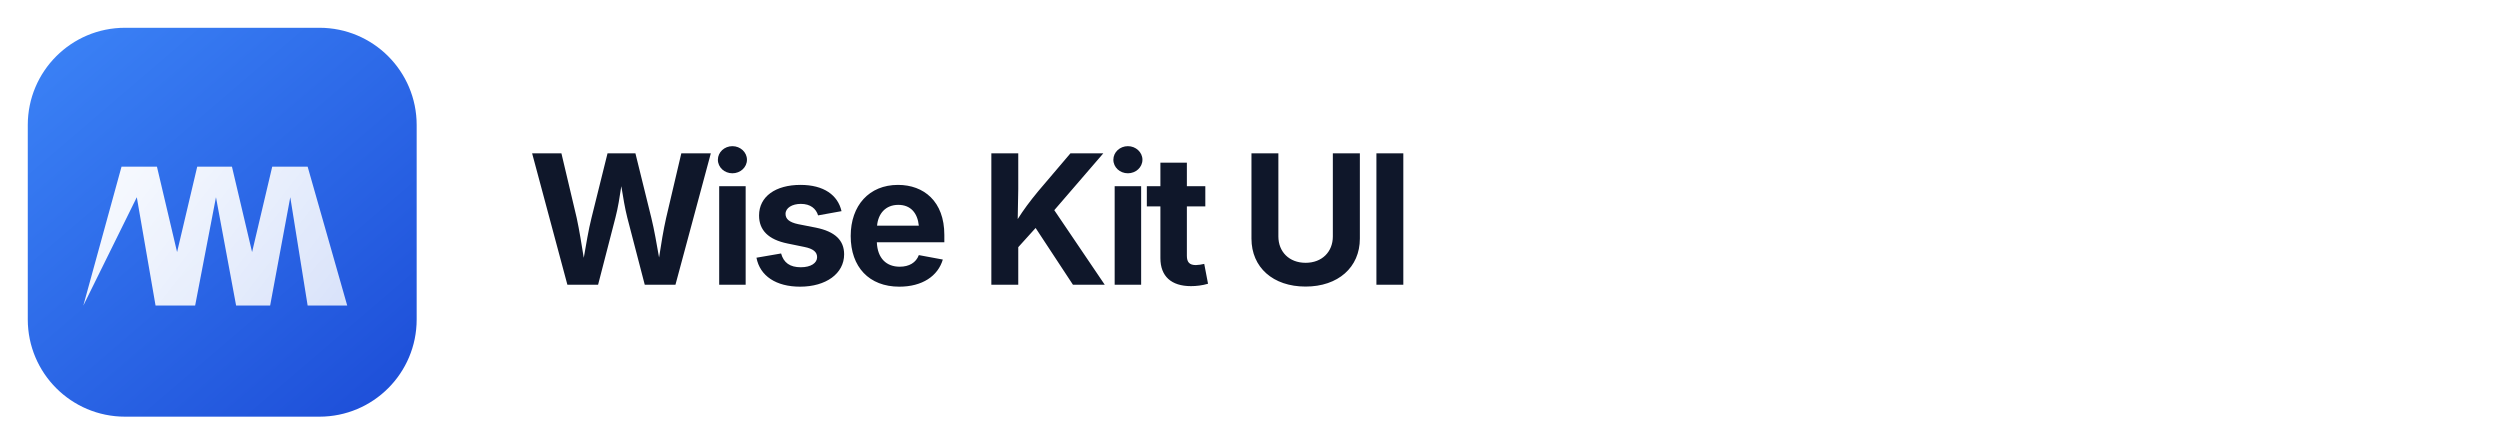
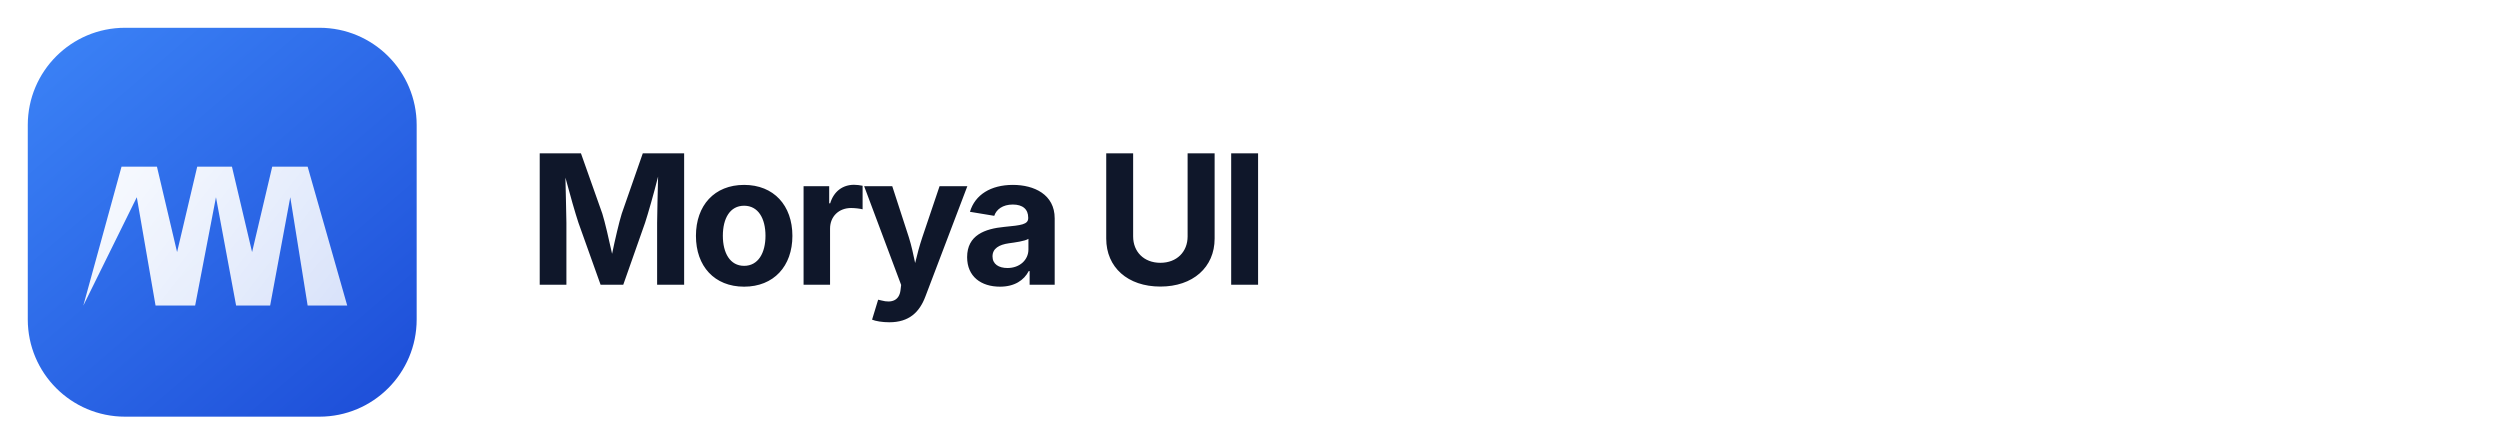
- <svg xmlns="http://www.w3.org/2000/svg" viewBox="0 0 360 64" fill="none" role="img" aria-label="Wise Kit UI">
+ <svg xmlns="http://www.w3.org/2000/svg" viewBox="0 0 360 64" fill="none" role="img" aria-label="Morya UI">
  <defs>
-     <linearGradient id="wk-bg" x1="8" y1="4" x2="56" y2="60" gradientUnits="userSpaceOnUse">
+     <linearGradient id="m-bg" x1="8" y1="4" x2="56" y2="60" gradientUnits="userSpaceOnUse">
      <stop stop-color="#3b82f6" />
      <stop offset="1" stop-color="#1d4ed8" />
    </linearGradient>
-     <linearGradient id="wk-mark" x1="14" y1="18" x2="50" y2="46" gradientUnits="userSpaceOnUse">
+     <linearGradient id="m-mark" x1="14" y1="18" x2="50" y2="46" gradientUnits="userSpaceOnUse">
      <stop stop-color="#fff" stop-opacity=".98" />
      <stop offset="1" stop-color="#fff" stop-opacity=".82" />
    </linearGradient>
  </defs>
-   <rect x="4" y="4" width="56" height="56" rx="14" fill="url(#wk-bg)" />
-   <path fill="url(#wk-mark)" d="M12 44 17.5 24h5.1l2.9 12.3L28.4 24h5l2.9 12.3L39.2 24h5.1L50 44h-5.7L41.8 28.4 38.9 44h-4.9l-2.9-15.6L28.1 44h-5.7L19.7 28.4 12 44Z" />
-   <text x="76" y="41" fill="#0f172a" font-family="Inter, ui-sans-serif, system-ui, sans-serif" font-size="26" font-weight="700" letter-spacing="-0.04em">Wise Kit UI</text>
+   <rect x="4" y="4" width="56" height="56" rx="14" fill="url(#m-bg)" />
+   <path fill="url(#m-mark)" d="M12 44 17.5 24h5.1l2.9 12.3L28.4 24h5l2.9 12.3L39.2 24h5.1L50 44h-5.7L41.8 28.4 38.9 44h-4.9l-2.9-15.6L28.1 44h-5.7L19.7 28.4 12 44Z" />
+   <text x="76" y="41" fill="#0f172a" font-family="Inter, ui-sans-serif, system-ui, sans-serif" font-size="26" font-weight="700" letter-spacing="-0.04em">Morya UI</text>
</svg>
